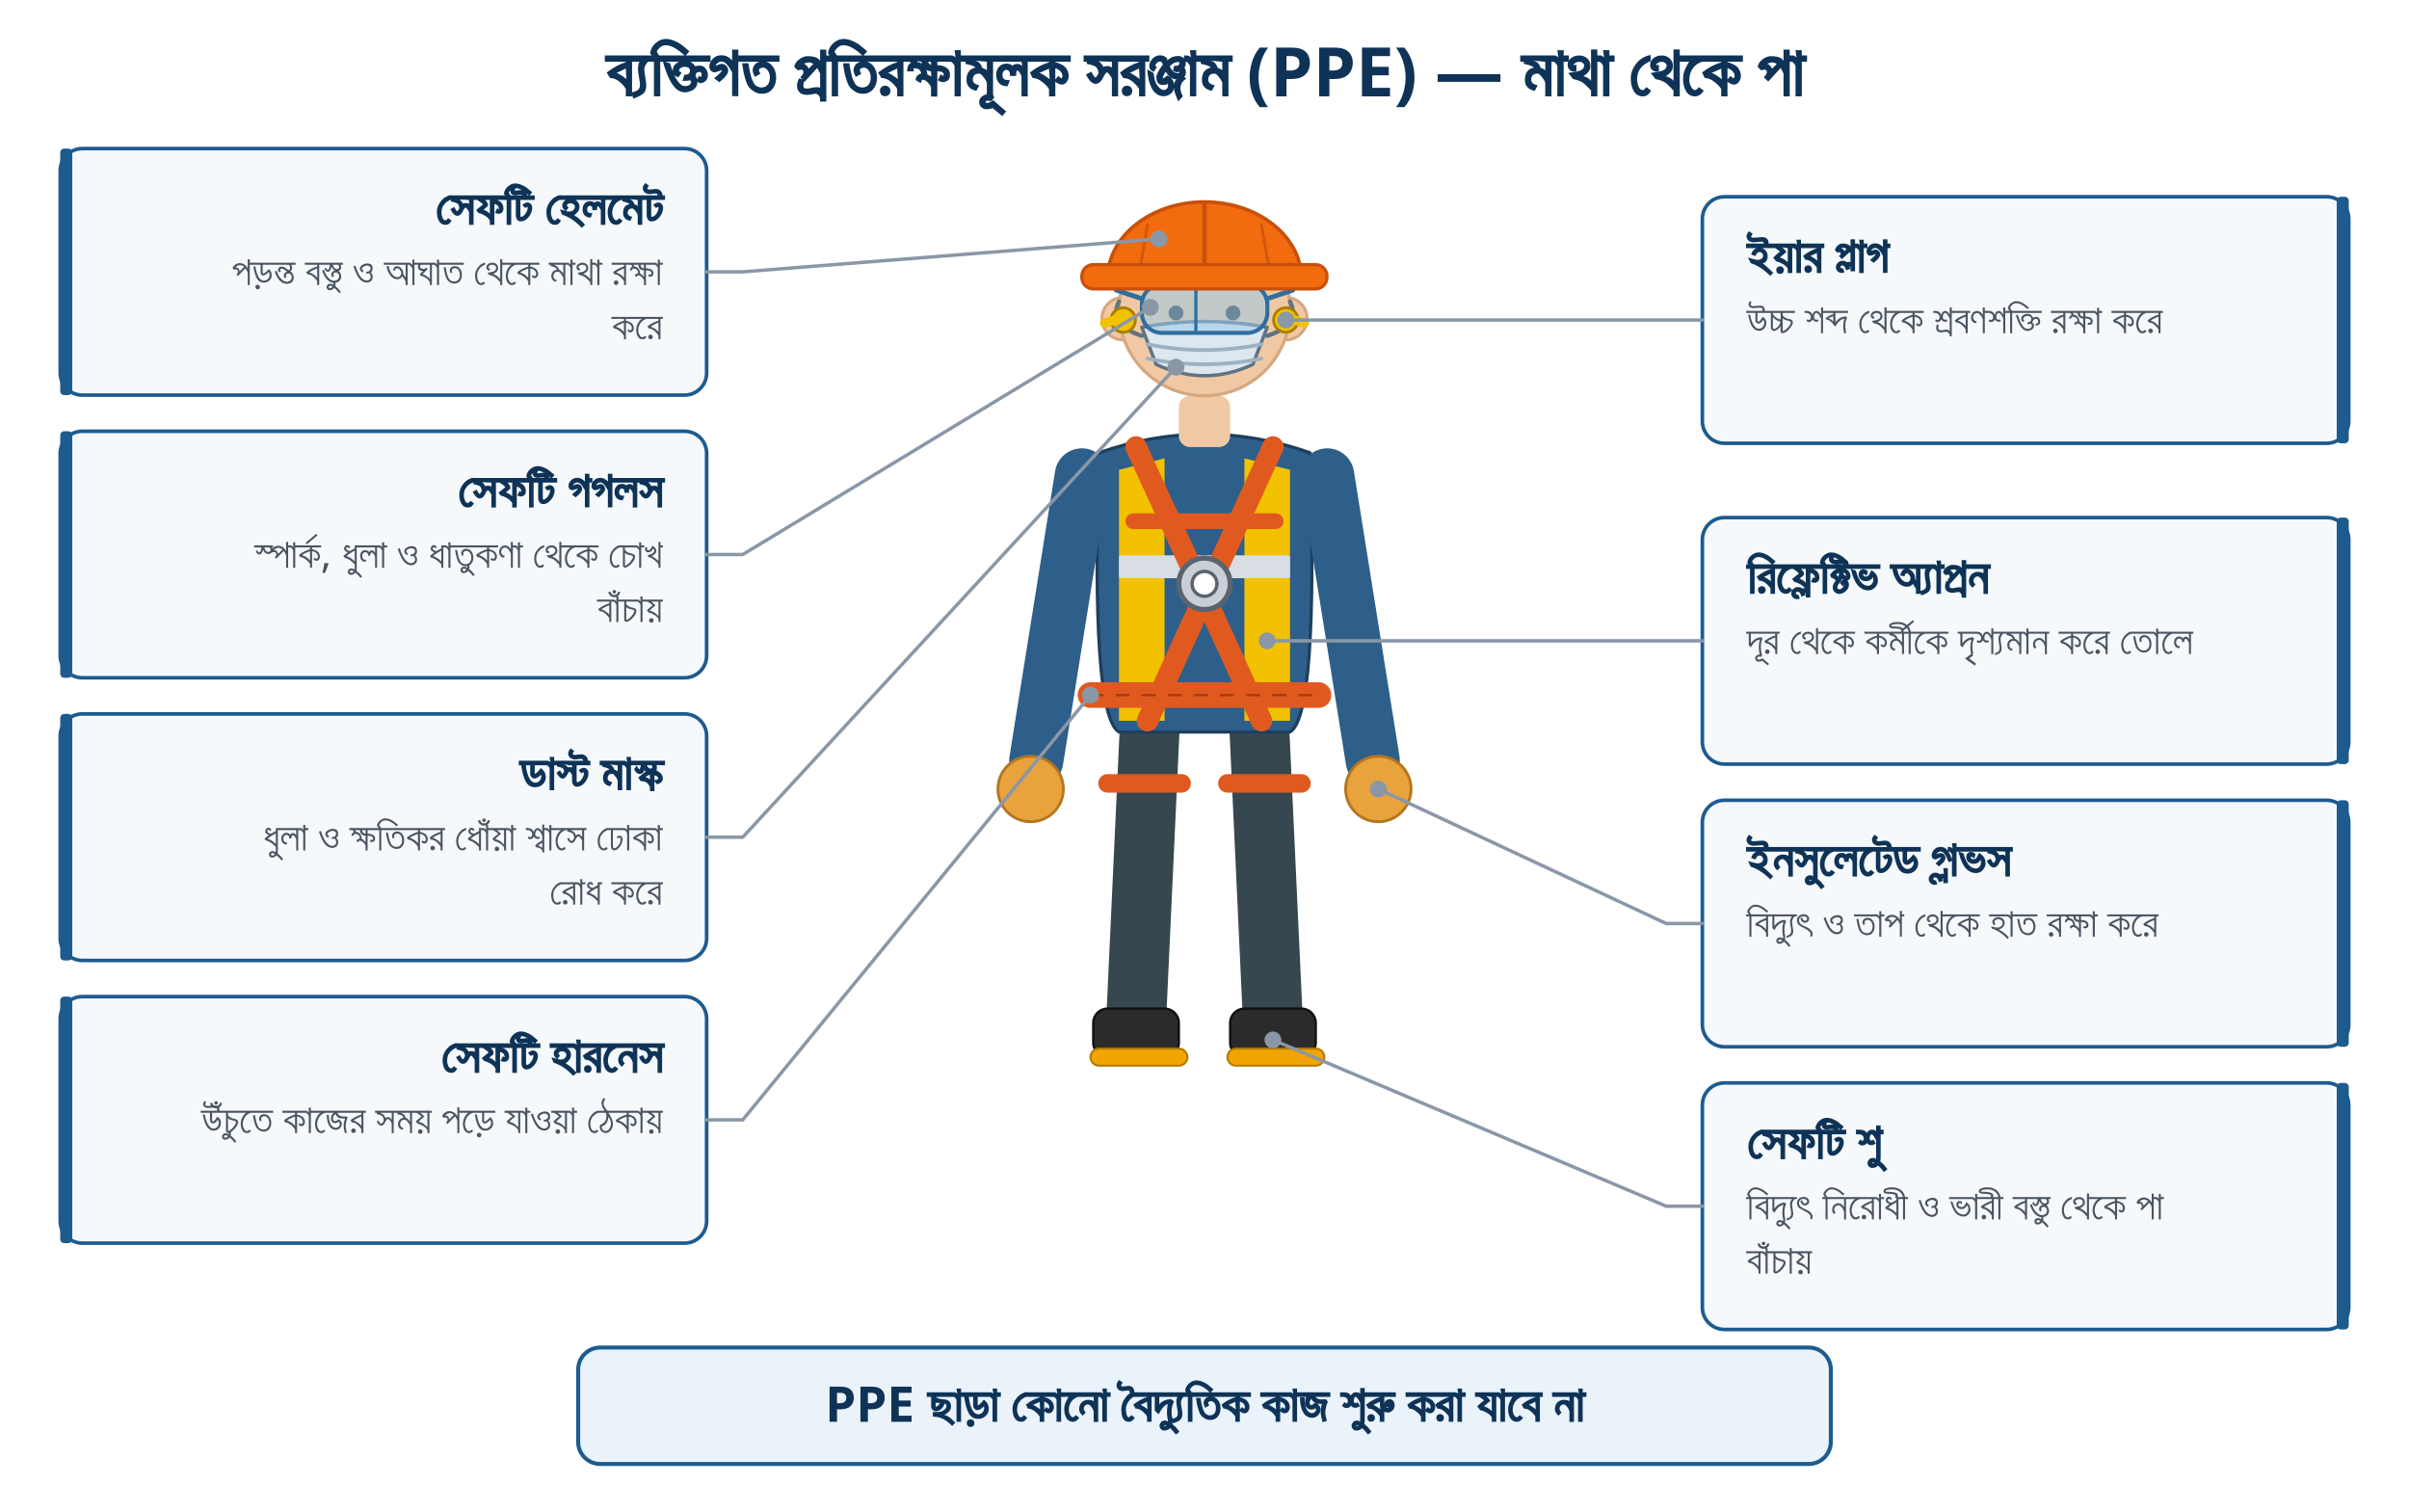
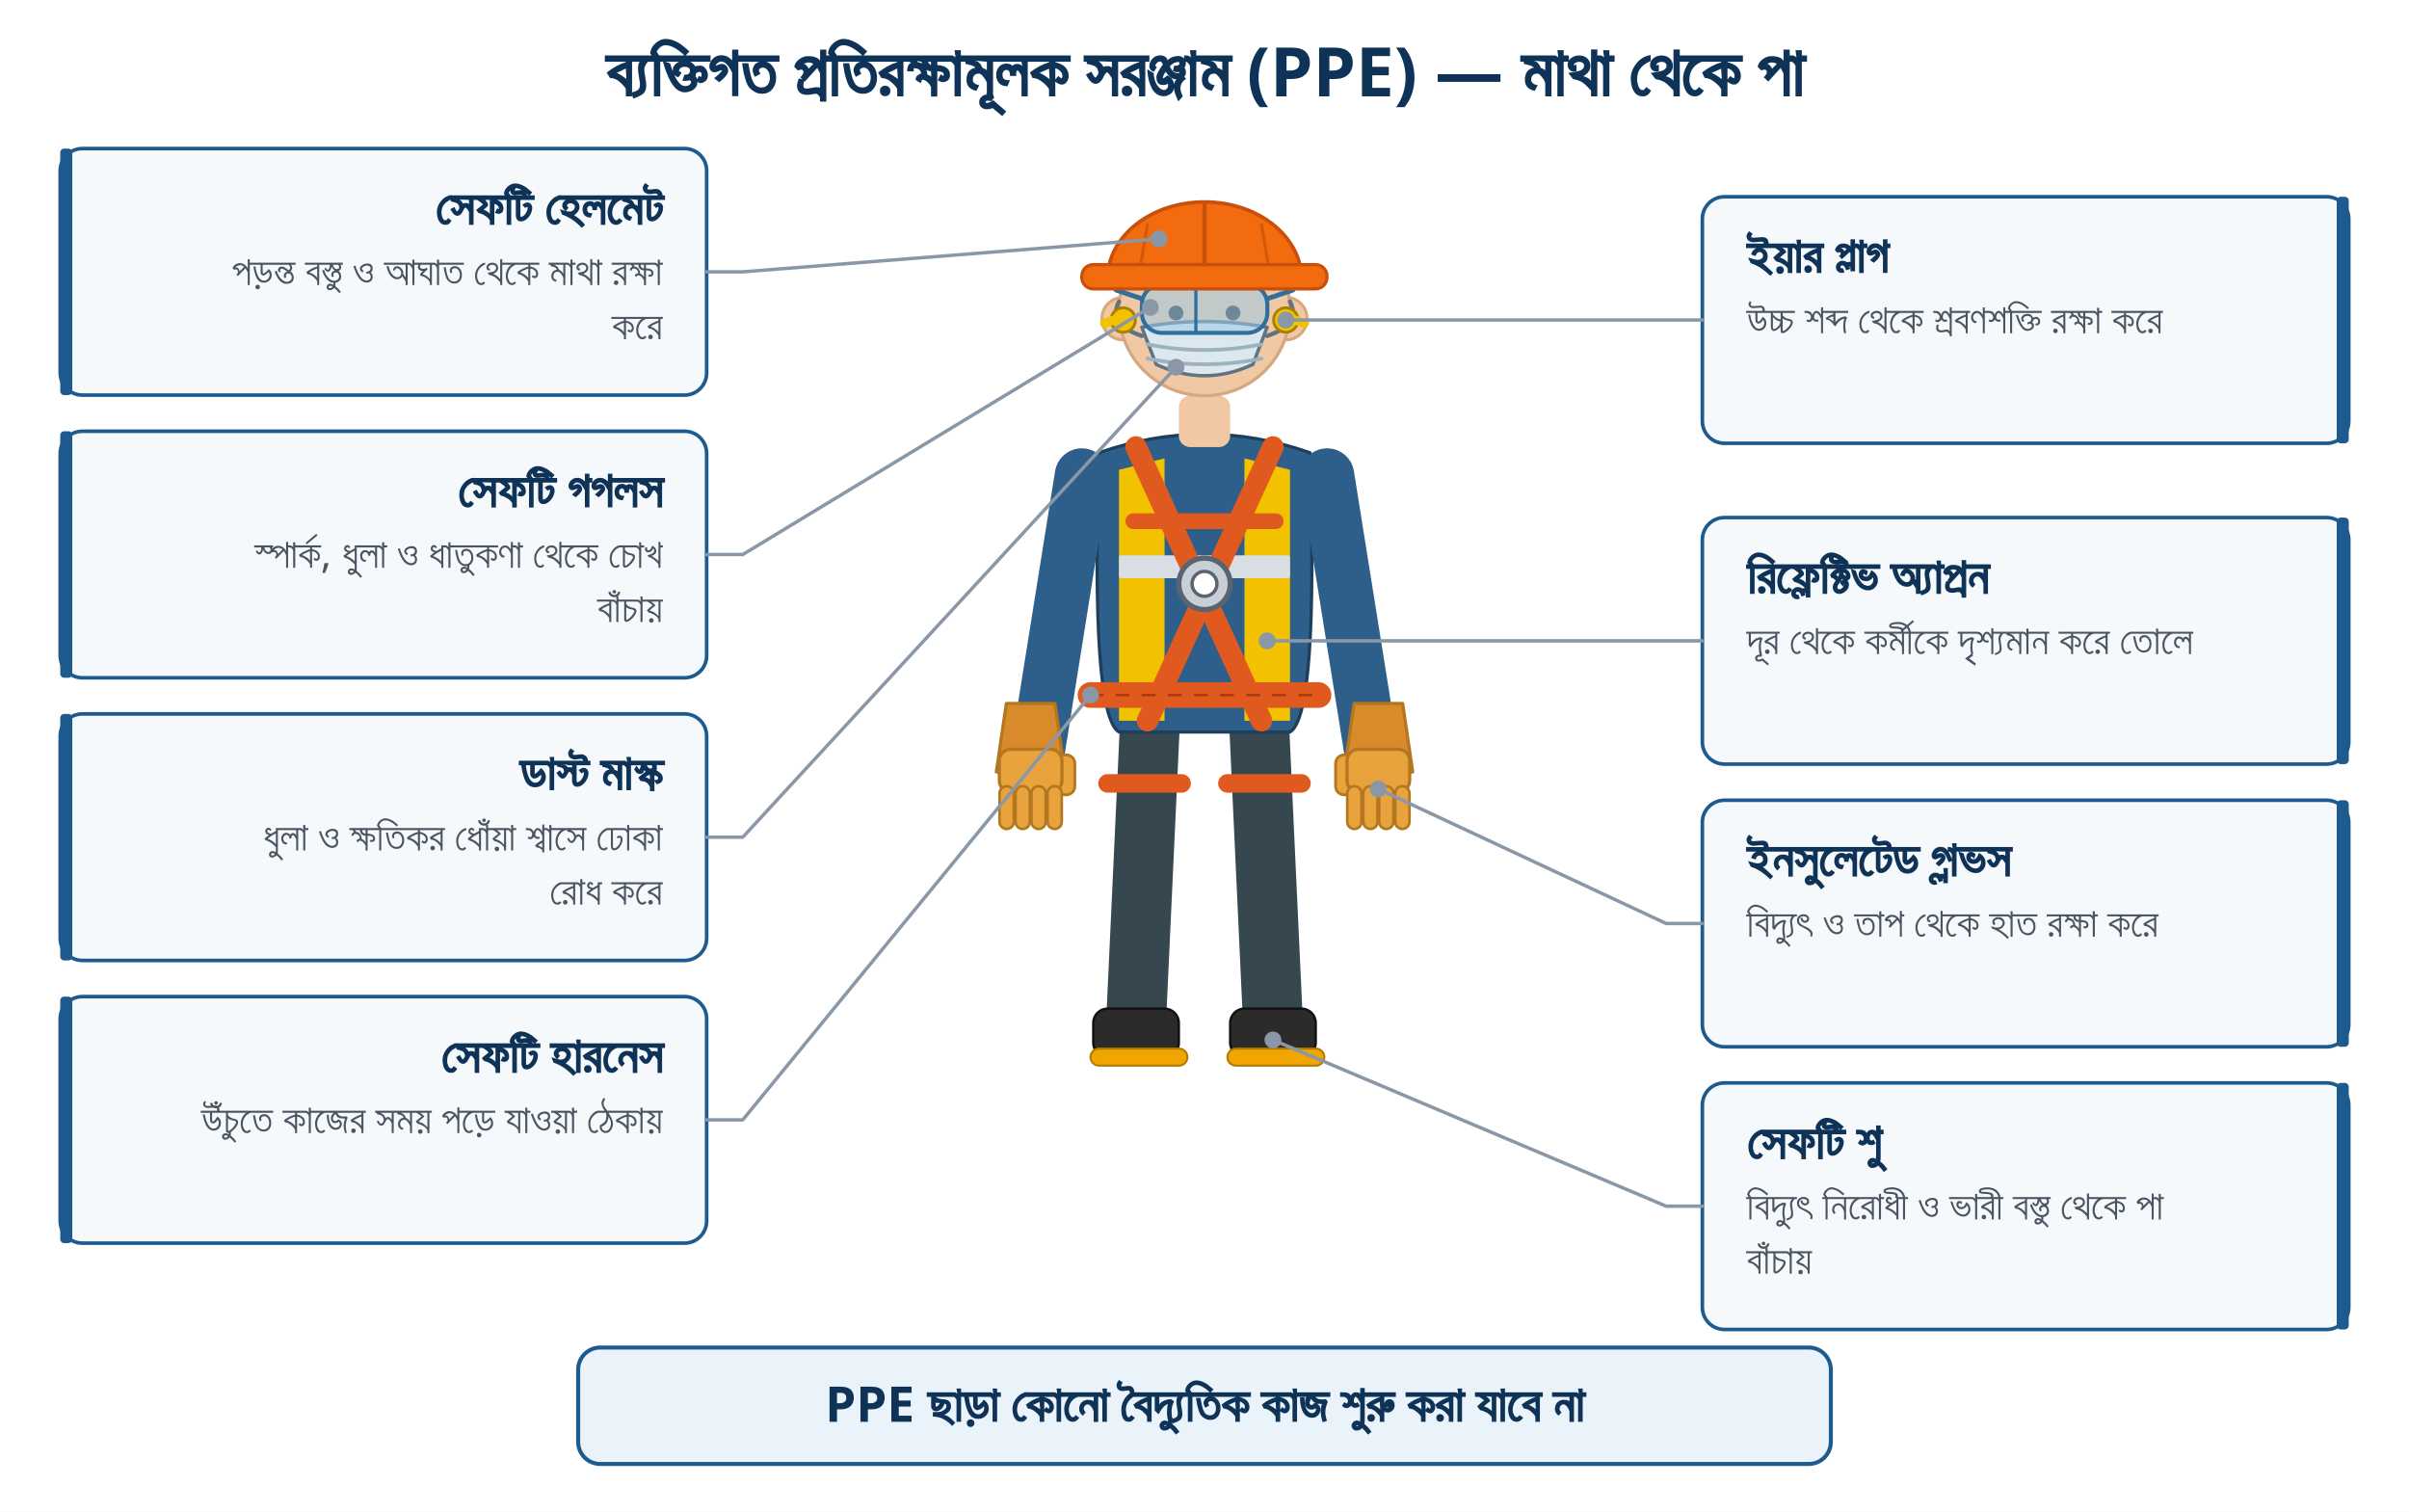
<svg xmlns="http://www.w3.org/2000/svg" width="1200" height="753" viewBox="0 0 1200 753">
  <rect width="1200" height="753" fill="#FFFFFF" />
  <text x="600.0" y="48.0" font-family="Kalpurush" font-size="34" font-weight="700" fill="#0F3357" text-anchor="middle">ব্যক্তিগত প্রতিরক্ষামূলক সরঞ্জাম (PPE) — মাথা থেকে পা</text>
  <path d="M 573.0 356.1 L 565.9 509.5" fill="none" stroke="#37474F" stroke-width="29.82" stroke-linecap="round" stroke-linejoin="round" />
  <path d="M 627.0 356.1 L 634.1 509.5" fill="none" stroke="#37474F" stroke-width="29.82" stroke-linecap="round" stroke-linejoin="round" />
  <rect x="544.6" y="502.4" width="42.6" height="24.1" rx="7.1" fill="#2B2B2B" stroke="#111" stroke-width="1.2" />
  <rect x="543.2" y="522.3" width="48.3" height="8.5" rx="4.26" fill="#F0A500" stroke="#B37A00" stroke-width="1" />
  <rect x="612.8" y="502.4" width="42.6" height="24.1" rx="7.1" fill="#2B2B2B" stroke="#111" stroke-width="1.2" />
  <rect x="611.4" y="522.3" width="48.3" height="8.5" rx="4.26" fill="#F0A500" stroke="#B37A00" stroke-width="1" />
  <path d="M 547.5 225.5 Q 543.2 356.1 557.4 364.6 L 642.6 364.6 Q 656.8 356.1 652.5 225.5 Q 600.0 207.0 547.5 225.5 Z" fill="#2E5F8A" stroke="#1D3F5C" stroke-width="1.6" stroke-linecap="round" stroke-linejoin="round" />
  <path d="M 538.9 236.8 L 516.2 378.8" fill="none" stroke="#2E5F8A" stroke-width="26.98" stroke-linecap="round" stroke-linejoin="round" />
  <path d="M 661.1 236.8 L 683.8 378.8" fill="none" stroke="#2E5F8A" stroke-width="26.98" stroke-linecap="round" stroke-linejoin="round" />
-   <circle cx="513.4" cy="393.0" r="16.3" fill="#E8A33D" stroke="#B4761F" stroke-width="1.4" />
-   <circle cx="686.6" cy="393.0" r="16.3" fill="#E8A33D" stroke="#B4761F" stroke-width="1.4" />
+   <path d="M 496.3 384.5 L 501.3 350.4 L 525.5 350.4 L 530.4 384.5 Z" fill="#D98A2B" stroke="#B4761F" stroke-width="1.6" stroke-linecap="round" stroke-linejoin="round" />
+   <rect x="526.2" y="376.0" width="9.2" height="19.9" rx="4.26" fill="#E8A33D" stroke="#B4761F" stroke-width="1.4" />
+   <rect x="497.8" y="373.2" width="31.2" height="21.3" rx="5.68" fill="#E8A33D" stroke="#B4761F" stroke-width="1.6" />
+   <rect x="497.9" y="391.6" width="7.1" height="21.3" rx="3.55" fill="#E8A33D" stroke="#B4761F" stroke-width="1.3" />
+   <rect x="505.9" y="391.6" width="7.1" height="21.3" rx="3.55" fill="#E8A33D" stroke="#B4761F" stroke-width="1.3" />
+   <rect x="513.8" y="391.6" width="7.1" height="21.3" rx="3.55" fill="#E8A33D" stroke="#B4761F" stroke-width="1.3" />
+   <rect x="521.8" y="391.6" width="7.1" height="21.3" rx="3.55" fill="#E8A33D" stroke="#B4761F" stroke-width="1.3" />
+   <path d="M 669.6 384.5 L 674.5 350.4 L 698.7 350.4 L 703.7 384.5 Z" fill="#D98A2B" stroke="#B4761F" stroke-width="1.6" stroke-linecap="round" stroke-linejoin="round" />
+   <rect x="665.3" y="376.0" width="9.2" height="19.9" rx="4.26" fill="#E8A33D" stroke="#B4761F" stroke-width="1.4" />
+   <rect x="671.0" y="373.2" width="31.2" height="21.3" rx="5.68" fill="#E8A33D" stroke="#B4761F" stroke-width="1.6" />
+   <rect x="671.1" y="391.6" width="7.1" height="21.3" rx="3.55" fill="#E8A33D" stroke="#B4761F" stroke-width="1.3" />
+   <rect x="679.1" y="391.6" width="7.1" height="21.3" rx="3.55" fill="#E8A33D" stroke="#B4761F" stroke-width="1.3" />
+   <rect x="687.0" y="391.6" width="7.1" height="21.3" rx="3.55" fill="#E8A33D" stroke="#B4761F" stroke-width="1.3" />
+   <rect x="695.0" y="391.6" width="7.1" height="21.3" rx="3.55" fill="#E8A33D" stroke="#B4761F" stroke-width="1.3" />
  <path d="M 557.4 234.0 L 557.4 359.0 L 580.1 359.0 L 580.1 228.3 Z" fill="#F2C200" stroke="none" stroke-width="0" stroke-linecap="round" stroke-linejoin="round" />
  <path d="M 642.6 234.0 L 642.6 359.0 L 619.9 359.0 L 619.9 228.3 Z" fill="#F2C200" stroke="none" stroke-width="0" stroke-linecap="round" stroke-linejoin="round" />
  <rect x="557.4" y="276.6" width="85.2" height="11.4" rx="1" fill="#D8DEE4" stroke="none" stroke-width="0" />
  <path d="M 565.9 222.6 L 628.4 359.0" fill="none" stroke="#E05A1F" stroke-width="10.65" stroke-linecap="round" stroke-linejoin="round" />
  <path d="M 634.1 222.6 L 571.6 359.0" fill="none" stroke="#E05A1F" stroke-width="10.65" stroke-linecap="round" stroke-linejoin="round" />
  <path d="M 564.5 259.6 L 635.5 259.6" fill="none" stroke="#E05A1F" stroke-width="7.81" stroke-linecap="round" stroke-linejoin="round" />
  <path d="M 543.2 346.2 L 656.8 346.2" fill="none" stroke="#E05A1F" stroke-width="12.78" stroke-linecap="round" stroke-linejoin="round" />
  <circle cx="600.0" cy="290.8" r="12.8" fill="#C9CFD6" stroke="#5A6470" stroke-width="2.556" />
  <circle cx="600.0" cy="290.8" r="6.2" fill="#FFFFFF" stroke="#5A6470" stroke-width="1.704" />
  <path d="M 551.7 390.2 L 588.6 390.2" fill="none" stroke="#E05A1F" stroke-width="9.23" stroke-linecap="round" stroke-linejoin="round" />
  <path d="M 611.4 390.2 L 648.3 390.2" fill="none" stroke="#E05A1F" stroke-width="9.23" stroke-linecap="round" stroke-linejoin="round" />
  <path d="M 543.2 346.2 L 656.8 346.2" fill="none" stroke="#A83C10" stroke-width="1.2" stroke-linecap="round" stroke-linejoin="round" stroke-dasharray="6 7" />
  <rect x="587.2" y="197.1" width="25.6" height="25.6" rx="5.68" fill="#F0C9A4" stroke="none" stroke-width="0" />
  <circle cx="559.5" cy="158.7" r="10.6" fill="#F0C9A4" stroke="#D6A882" stroke-width="1.5" />
  <circle cx="640.5" cy="158.7" r="10.6" fill="#F0C9A4" stroke="#D6A882" stroke-width="1.5" />
  <circle cx="600.0" cy="154.5" r="42.6" fill="#F0C9A4" stroke="#D6A882" stroke-width="1.6" />
  <circle cx="585.8" cy="155.9" r="3.7" fill="#33383D" stroke="none" stroke-width="2" />
  <circle cx="614.2" cy="155.9" r="3.7" fill="#33383D" stroke="none" stroke-width="2" />
  <path d="M 588.6 174.4 Q 600.0 181.5 611.4 174.4" fill="none" stroke="#9C6B4A" stroke-width="2.556" stroke-linecap="round" stroke-linejoin="round" />
  <path d="M 568.8 163.0 Q 600.0 157.3 631.2 163.0 L 624.1 181.5 Q 600.0 192.8 575.9 181.5 Z" fill="#DCE7EF" stroke="#5F7383" stroke-width="1.7" stroke-linecap="round" stroke-linejoin="round" />
  <path d="M 571.6 171.5 Q 600.0 177.2 628.4 171.5" fill="none" stroke="#9DB2C1" stroke-width="1.846" stroke-linecap="round" stroke-linejoin="round" />
  <path d="M 571.6 178.6 Q 600.0 184.3 628.4 178.6" fill="none" stroke="#9DB2C1" stroke-width="1.846" stroke-linecap="round" stroke-linejoin="round" />
  <path d="M 568.8 167.3 Q 551.7 161.6 557.4 150.2" fill="none" stroke="#5F7383" stroke-width="2.13" stroke-linecap="round" stroke-linejoin="round" />
  <path d="M 631.2 167.3 Q 648.3 161.6 642.6 150.2" fill="none" stroke="#5F7383" stroke-width="2.13" stroke-linecap="round" stroke-linejoin="round" />
  <rect x="568.8" y="141.7" width="62.5" height="24.1" rx="9.94" fill="#9CC8E8" stroke="none" stroke-width="0" opacity="0.55" />
  <rect x="568.8" y="141.7" width="62.5" height="24.1" rx="9.94" fill="none" stroke="#2E6F9E" stroke-width="2" />
  <line x1="595.7" y1="141.7" x2="595.7" y2="165.8" stroke="#2E6F9E" stroke-width="1.6" stroke-linecap="round" />
  <line x1="568.8" y1="148.8" x2="556.0" y2="144.5" stroke="#2E6F9E" stroke-width="2.4" stroke-linecap="round" />
  <line x1="631.2" y1="148.8" x2="644.0" y2="144.5" stroke="#2E6F9E" stroke-width="2.4" stroke-linecap="round" />
  <circle cx="559.5" cy="159.4" r="6.1" fill="#F2C200" stroke="#A87F00" stroke-width="1.4" />
  <line x1="555.0" y1="159.4" x2="550.2" y2="161.0" stroke="#F2C200" stroke-width="4.544" stroke-linecap="round" />
  <circle cx="640.5" cy="159.4" r="6.1" fill="#F2C200" stroke="#A87F00" stroke-width="1.4" />
  <line x1="645.0" y1="159.4" x2="649.8" y2="161.0" stroke="#F2C200" stroke-width="4.544" stroke-linecap="round" />
  <path d="M 551.7 138.9 A 48.3 38.3 0 0 1 648.3 138.9 Z" fill="#F26B0F" stroke="#C8500A" stroke-width="1.8" stroke-linecap="round" stroke-linejoin="round" />
  <path d="M 600.0 101.9 L 600.0 137.4" fill="none" stroke="#C8500A" stroke-width="2.2" stroke-linecap="round" stroke-linejoin="round" />
  <path d="M 571.6 111.9 L 567.3 137.4" fill="none" stroke="#C8500A" stroke-width="1.5" stroke-linecap="round" stroke-linejoin="round" opacity="0.7" />
  <path d="M 628.4 111.9 L 632.7 137.4" fill="none" stroke="#C8500A" stroke-width="1.5" stroke-linecap="round" stroke-linejoin="round" opacity="0.7" />
  <rect x="538.9" y="131.8" width="122.1" height="12.1" rx="5.68" fill="#F26B0F" stroke="#C8500A" stroke-width="1.6" />
  <rect x="30.0" y="74.0" width="322.0" height="122.8" rx="11" fill="#F5F9FC" stroke="#1D5B8F" stroke-width="1.8" />
  <rect x="30.0" y="74.0" width="6.0" height="122.8" rx="2" fill="#1D5B8F" stroke="none" stroke-width="0" />
  <text x="330.0" y="112.0" font-family="Kalpurush" font-size="24.5" font-weight="700" fill="#0F3357" text-anchor="end">সেফটি হেলমেট</text>
  <text x="330.0" y="142.0" font-family="Kalpurush" font-size="20" font-weight="400" fill="#4A5561" text-anchor="end">পড়ন্ত বস্তু ও আঘাত থেকে মাথা রক্ষা</text>
  <text x="330.0" y="169.0" font-family="Kalpurush" font-size="20" font-weight="400" fill="#4A5561" text-anchor="end">করে</text>
  <path d="M 577.3 119.0 L 370.0 135.4 L 352.0 135.4" fill="none" stroke="#8A97A6" stroke-width="1.7" stroke-linecap="round" stroke-linejoin="round" />
  <circle cx="577.3" cy="119.0" r="4.2" fill="#8A97A6" stroke="none" stroke-width="2" />
  <rect x="30.0" y="214.8" width="322.0" height="122.8" rx="11" fill="#F5F9FC" stroke="#1D5B8F" stroke-width="1.8" />
  <rect x="30.0" y="214.8" width="6.0" height="122.8" rx="2" fill="#1D5B8F" stroke="none" stroke-width="0" />
  <text x="330.0" y="252.8" font-family="Kalpurush" font-size="24.5" font-weight="700" fill="#0F3357" text-anchor="end">সেফটি গগলস</text>
  <text x="330.0" y="282.8" font-family="Kalpurush" font-size="20" font-weight="400" fill="#4A5561" text-anchor="end">স্পার্ক, ধুলা ও ধাতুকণা থেকে চোখ</text>
  <text x="330.0" y="309.8" font-family="Kalpurush" font-size="20" font-weight="400" fill="#4A5561" text-anchor="end">বাঁচায়</text>
  <path d="M 573.0 153.1 L 370.0 276.2 L 352.0 276.2" fill="none" stroke="#8A97A6" stroke-width="1.7" stroke-linecap="round" stroke-linejoin="round" />
  <circle cx="573.0" cy="153.1" r="4.2" fill="#8A97A6" stroke="none" stroke-width="2" />
  <rect x="30.0" y="355.6" width="322.0" height="122.8" rx="11" fill="#F5F9FC" stroke="#1D5B8F" stroke-width="1.8" />
  <rect x="30.0" y="355.6" width="6.0" height="122.8" rx="2" fill="#1D5B8F" stroke="none" stroke-width="0" />
  <text x="330.0" y="393.6" font-family="Kalpurush" font-size="24.5" font-weight="700" fill="#0F3357" text-anchor="end">ডাস্ট মাস্ক</text>
  <text x="330.0" y="423.6" font-family="Kalpurush" font-size="20" font-weight="400" fill="#4A5561" text-anchor="end">ধুলা ও ক্ষতিকর ধোঁয়া শ্বাসে ঢোকা</text>
  <text x="330.0" y="450.6" font-family="Kalpurush" font-size="20" font-weight="400" fill="#4A5561" text-anchor="end">রোধ করে</text>
  <path d="M 585.8 182.9 L 370.0 417.0 L 352.0 417.0" fill="none" stroke="#8A97A6" stroke-width="1.7" stroke-linecap="round" stroke-linejoin="round" />
  <circle cx="585.8" cy="182.9" r="4.2" fill="#8A97A6" stroke="none" stroke-width="2" />
  <rect x="30.0" y="496.4" width="322.0" height="122.8" rx="11" fill="#F5F9FC" stroke="#1D5B8F" stroke-width="1.8" />
  <rect x="30.0" y="496.4" width="6.0" height="122.8" rx="2" fill="#1D5B8F" stroke="none" stroke-width="0" />
  <text x="330.0" y="534.4" font-family="Kalpurush" font-size="24.5" font-weight="700" fill="#0F3357" text-anchor="end">সেফটি হারনেস</text>
  <text x="330.0" y="564.4" font-family="Kalpurush" font-size="20" font-weight="400" fill="#4A5561" text-anchor="end">উঁচুতে কাজের সময় পড়ে যাওয়া ঠেকায়</text>
  <path d="M 543.2 346.2 L 370.0 557.8 L 352.0 557.8" fill="none" stroke="#8A97A6" stroke-width="1.7" stroke-linecap="round" stroke-linejoin="round" />
  <circle cx="543.2" cy="346.2" r="4.2" fill="#8A97A6" stroke="none" stroke-width="2" />
  <rect x="848.0" y="98.0" width="322.0" height="122.8" rx="11" fill="#F5F9FC" stroke="#1D5B8F" stroke-width="1.8" />
  <rect x="1164.0" y="98.0" width="6.0" height="122.8" rx="2" fill="#1D5B8F" stroke="none" stroke-width="0" />
  <text x="870.0" y="136.0" font-family="Kalpurush" font-size="24.5" font-weight="700" fill="#0F3357" text-anchor="start">ইয়ার প্লাগ</text>
  <text x="870.0" y="166.0" font-family="Kalpurush" font-size="20" font-weight="400" fill="#4A5561" text-anchor="start">উচ্চ শব্দ থেকে শ্রবণশক্তি রক্ষা করে</text>
  <path d="M 640.5 159.4 L 830.0 159.4 L 848.0 159.4" fill="none" stroke="#8A97A6" stroke-width="1.7" stroke-linecap="round" stroke-linejoin="round" />
  <circle cx="640.5" cy="159.4" r="4.2" fill="#8A97A6" stroke="none" stroke-width="2" />
  <rect x="848.0" y="257.8" width="322.0" height="122.8" rx="11" fill="#F5F9FC" stroke="#1D5B8F" stroke-width="1.8" />
  <rect x="1164.0" y="257.8" width="6.0" height="122.8" rx="2" fill="#1D5B8F" stroke="none" stroke-width="0" />
  <text x="870.0" y="295.8" font-family="Kalpurush" font-size="24.5" font-weight="700" fill="#0F3357" text-anchor="start">রিফ্লেক্টিভ অ্যাপ্রন</text>
  <text x="870.0" y="325.8" font-family="Kalpurush" font-size="20" font-weight="400" fill="#4A5561" text-anchor="start">দূর থেকে কর্মীকে দৃশ্যমান করে তোলে</text>
  <path d="M 631.2 319.2 L 830.0 319.2 L 848.0 319.2" fill="none" stroke="#8A97A6" stroke-width="1.7" stroke-linecap="round" stroke-linejoin="round" />
  <circle cx="631.2" cy="319.2" r="4.2" fill="#8A97A6" stroke="none" stroke-width="2" />
  <rect x="848.0" y="398.6" width="322.0" height="122.8" rx="11" fill="#F5F9FC" stroke="#1D5B8F" stroke-width="1.8" />
  <rect x="1164.0" y="398.6" width="6.0" height="122.8" rx="2" fill="#1D5B8F" stroke="none" stroke-width="0" />
  <text x="870.0" y="436.6" font-family="Kalpurush" font-size="24.5" font-weight="700" fill="#0F3357" text-anchor="start">ইনসুলেটেড গ্লাভস</text>
  <text x="870.0" y="466.6" font-family="Kalpurush" font-size="20" font-weight="400" fill="#4A5561" text-anchor="start">বিদ্যুৎ ও তাপ থেকে হাত রক্ষা করে</text>
  <path d="M 686.6 393.0 L 830.0 460.0 L 848.0 460.0" fill="none" stroke="#8A97A6" stroke-width="1.7" stroke-linecap="round" stroke-linejoin="round" />
  <circle cx="686.6" cy="393.0" r="4.2" fill="#8A97A6" stroke="none" stroke-width="2" />
  <rect x="848.0" y="539.4" width="322.0" height="122.8" rx="11" fill="#F5F9FC" stroke="#1D5B8F" stroke-width="1.8" />
  <rect x="1164.0" y="539.4" width="6.0" height="122.8" rx="2" fill="#1D5B8F" stroke="none" stroke-width="0" />
  <text x="870.0" y="577.4" font-family="Kalpurush" font-size="24.5" font-weight="700" fill="#0F3357" text-anchor="start">সেফটি শু</text>
  <text x="870.0" y="607.4" font-family="Kalpurush" font-size="20" font-weight="400" fill="#4A5561" text-anchor="start">বিদ্যুৎ নিরোধী ও ভারী বস্তু থেকে পা</text>
  <text x="870.0" y="634.4" font-family="Kalpurush" font-size="20" font-weight="400" fill="#4A5561" text-anchor="start">বাঁচায়</text>
  <path d="M 634.1 518.0 L 830.0 600.8 L 848.0 600.8" fill="none" stroke="#8A97A6" stroke-width="1.7" stroke-linecap="round" stroke-linejoin="round" />
  <circle cx="634.1" cy="518.0" r="4.2" fill="#8A97A6" stroke="none" stroke-width="2" />
  <rect x="288.0" y="671.2" width="624.0" height="58.0" rx="11" fill="#EAF2FA" stroke="#1D5B8F" stroke-width="2" />
  <text x="600.0" y="708.2" font-family="Kalpurush" font-size="24.5" font-weight="700" fill="#0F3357" text-anchor="middle">PPE ছাড়া কোনো বৈদ্যুতিক কাজ শুরু করা যাবে না</text>
</svg>
